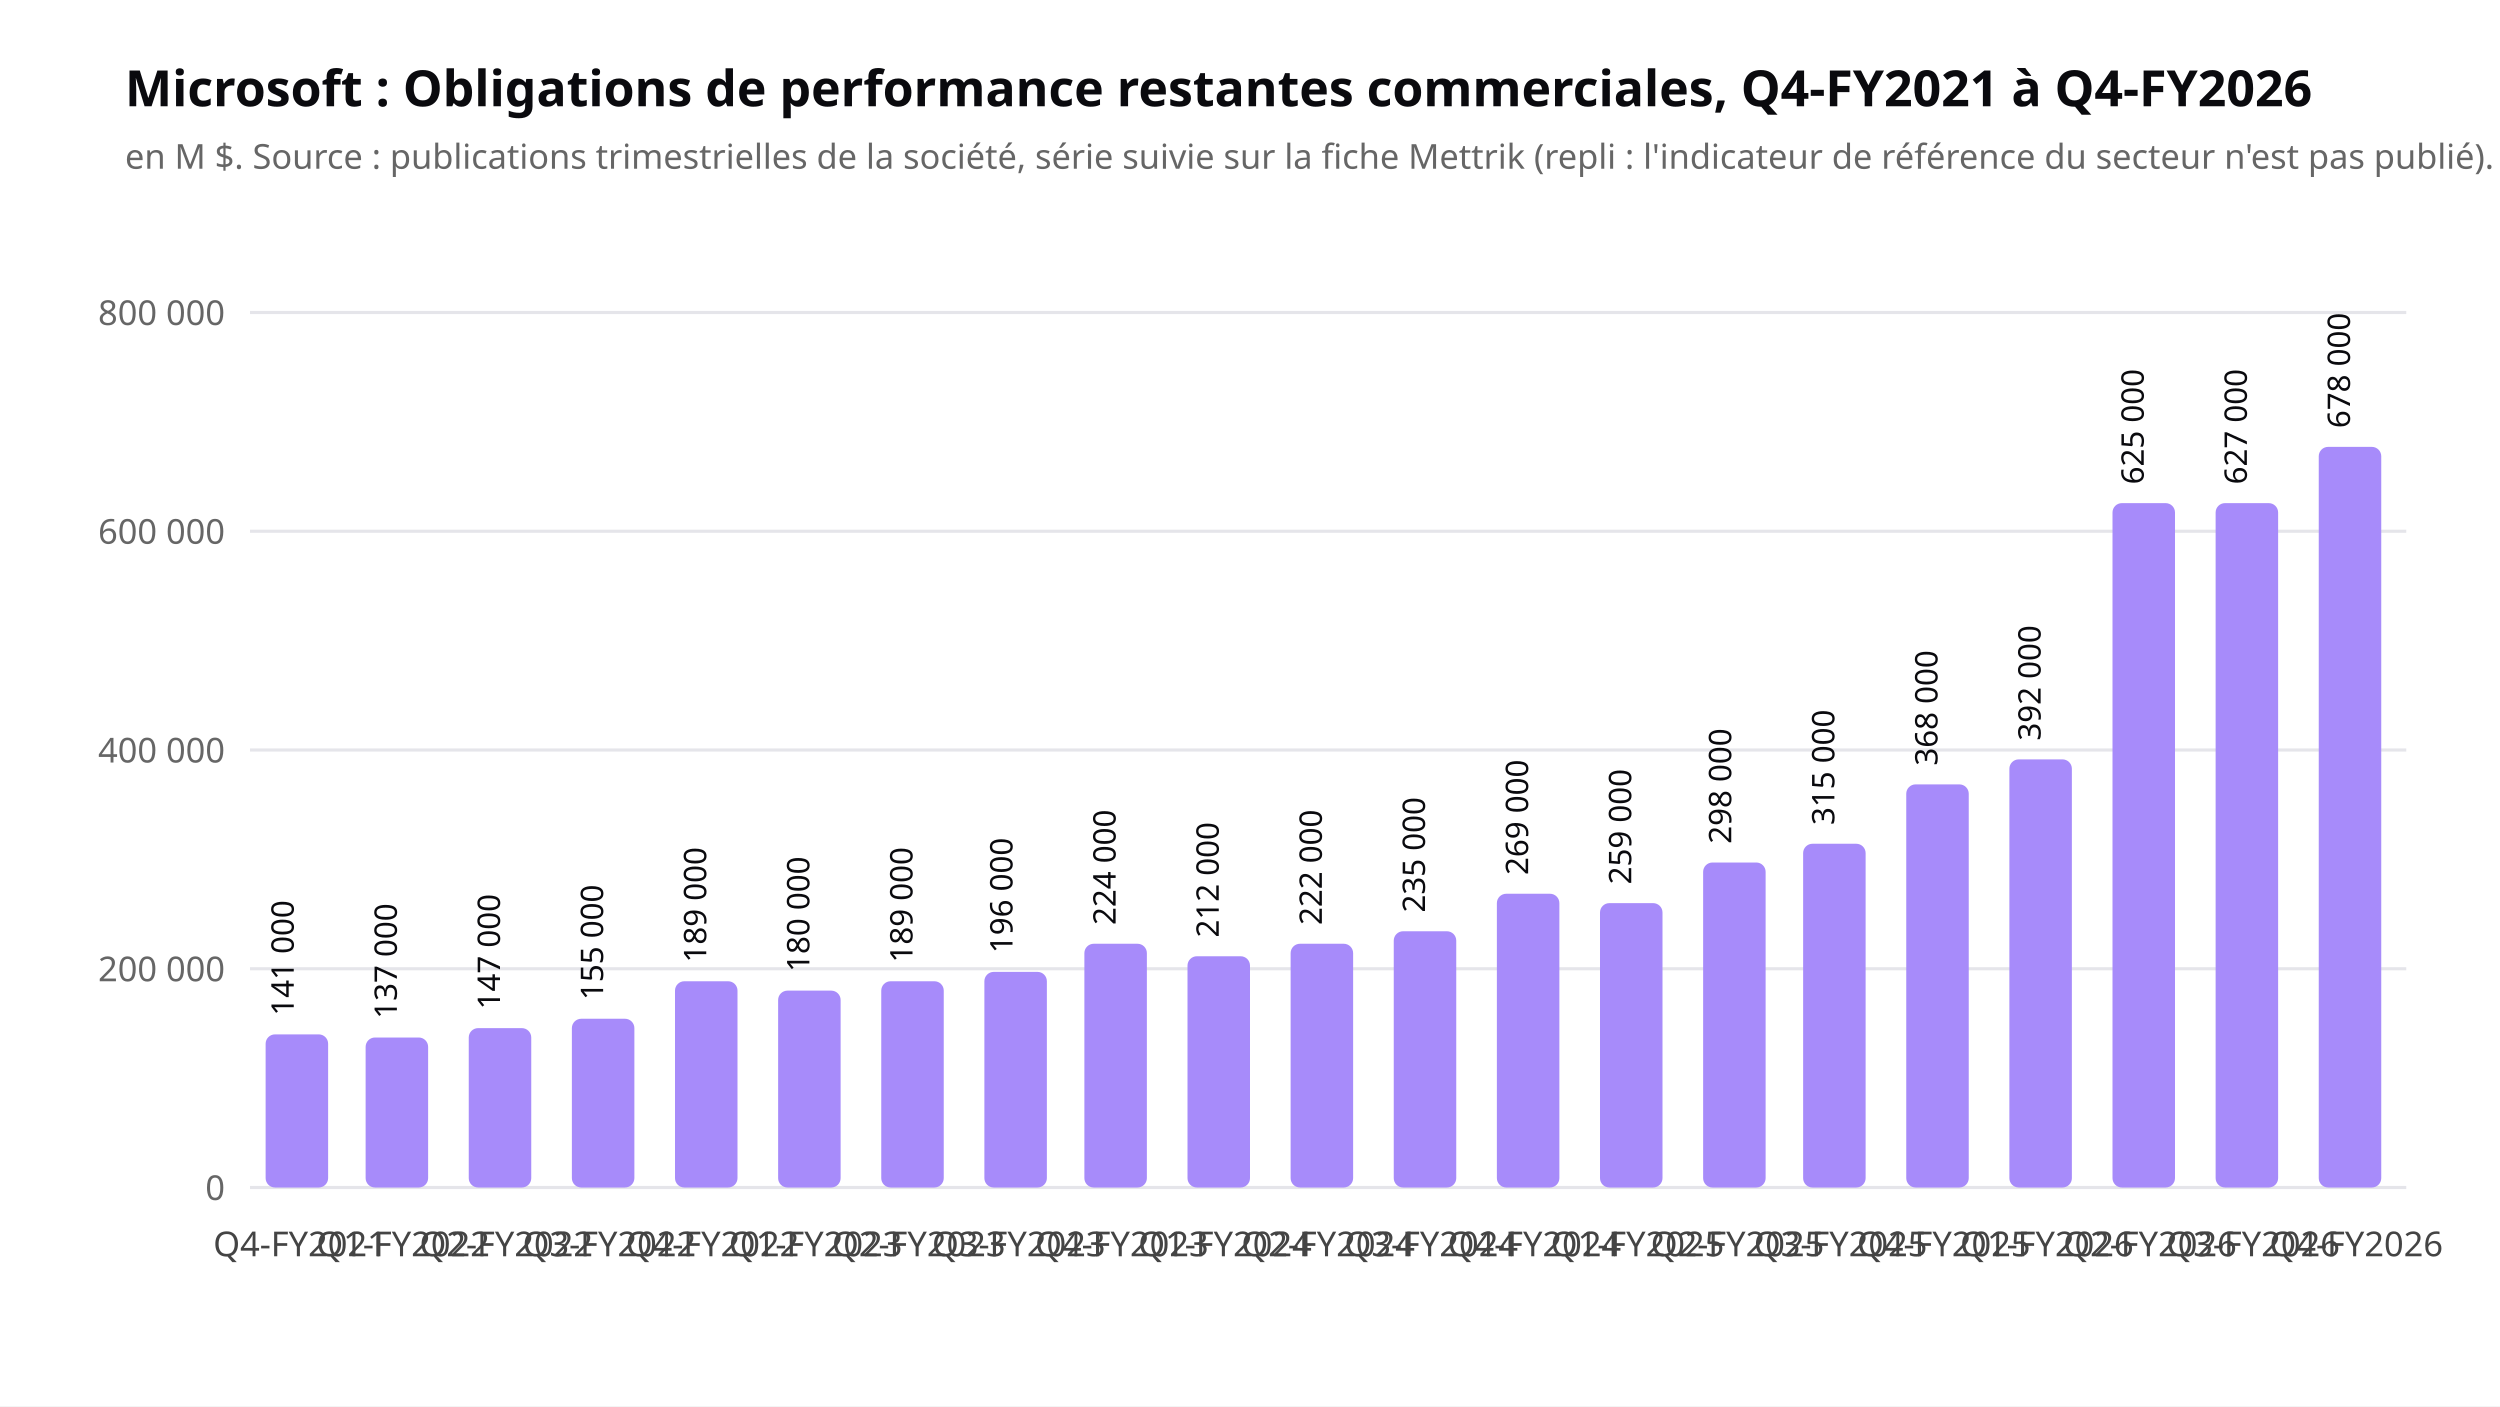
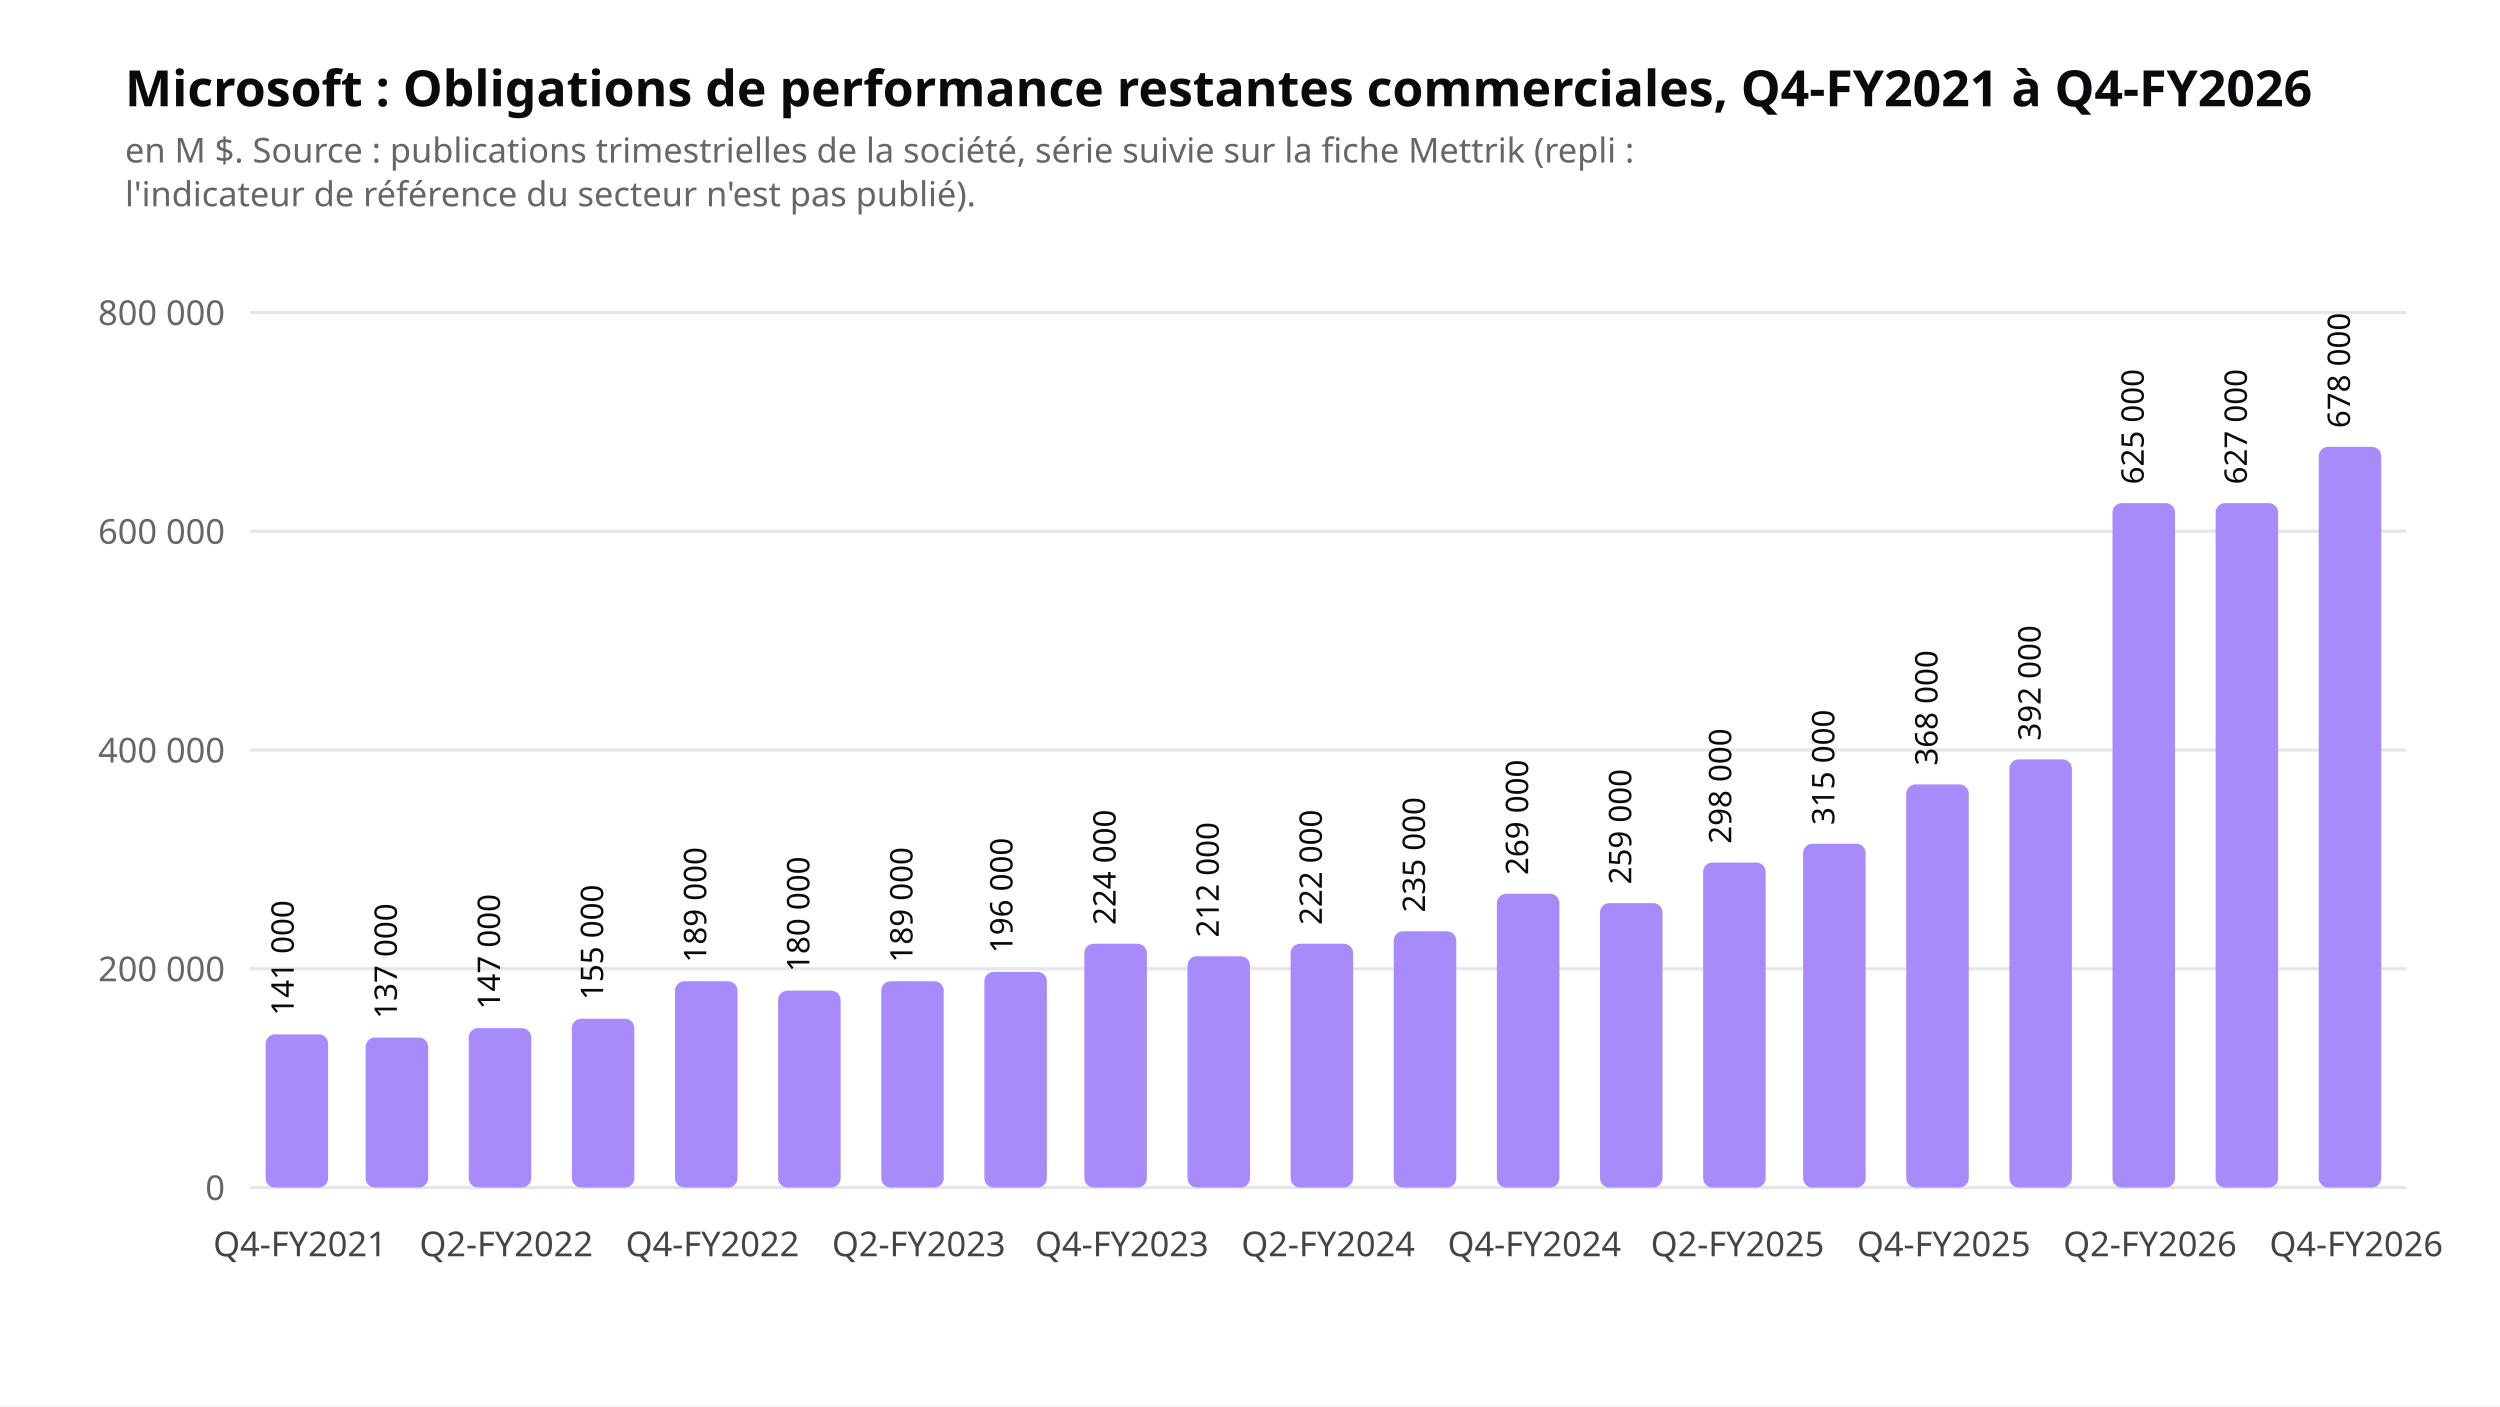
<svg xmlns="http://www.w3.org/2000/svg" viewBox="0 0 800 450" font-family="ui-sans-serif, system-ui">
  <rect width="800" height="450" fill="#ffffff" />
  <text x="40" y="34" fill="#0a0a0e" font-size="16" font-weight="700">Microsoft : Obligations de performance restantes commerciales, Q4-FY2021 à Q4-FY2026</text>
-   <text x="40" y="54" fill="#666" font-size="11">en M $. Source : publications trimestrielles de la société, série suivie sur la fiche Mettrik (repli : l'indicateur de référence du secteur n'est pas publié).</text>
+   <text x="40" y="52" fill="#666" font-size="11">en M $. Source : publications trimestrielles de la société, série suivie sur la fiche Mettrik (repli :</text>
+   <text x="40" y="66" fill="#666" font-size="11">l'indicateur de référence du secteur n'est pas publié).</text>
  <line x1="80" y1="380" x2="770" y2="380" stroke="#e5e5ea" stroke-width="1" />
  <text x="72" y="384" text-anchor="end" fill="#666" font-size="11" font-family="ui-monospace">0</text>
  <line x1="80" y1="310" x2="770" y2="310" stroke="#e5e5ea" stroke-width="1" />
  <text x="72" y="314" text-anchor="end" fill="#666" font-size="11" font-family="ui-monospace">200 000</text>
  <line x1="80" y1="240" x2="770" y2="240" stroke="#e5e5ea" stroke-width="1" />
  <text x="72" y="244" text-anchor="end" fill="#666" font-size="11" font-family="ui-monospace">400 000</text>
  <line x1="80" y1="170" x2="770" y2="170" stroke="#e5e5ea" stroke-width="1" />
  <text x="72" y="174" text-anchor="end" fill="#666" font-size="11" font-family="ui-monospace">600 000</text>
  <line x1="80" y1="100" x2="770" y2="100" stroke="#e5e5ea" stroke-width="1" />
  <text x="72" y="104" text-anchor="end" fill="#666" font-size="11" font-family="ui-monospace">800 000</text>
  <rect x="85" y="331" width="20" height="49" fill="#a78bfa" rx="3" />
  <text x="94" y="325" text-anchor="start" fill="#0a0a0e" font-size="10" font-family="ui-monospace" transform="rotate(-90 94 325)">141 000</text>
  <text x="96" y="402" text-anchor="middle" fill="#444" font-size="11">Q4-FY2021</text>
  <rect x="117" y="332" width="20" height="48" fill="#a78bfa" rx="3" />
  <text x="127" y="326" text-anchor="start" fill="#0a0a0e" font-size="10" font-family="ui-monospace" transform="rotate(-90 127 326)">137 000</text>
-   <text x="129" y="402" text-anchor="middle" fill="#444" font-size="11">Q1-FY2022</text>
  <rect x="150" y="329" width="20" height="51" fill="#a78bfa" rx="3" />
  <text x="160" y="323" text-anchor="start" fill="#0a0a0e" font-size="10" font-family="ui-monospace" transform="rotate(-90 160 323)">147 000</text>
  <text x="162" y="402" text-anchor="middle" fill="#444" font-size="11">Q2-FY2022</text>
  <rect x="183" y="326" width="20" height="54" fill="#a78bfa" rx="3" />
  <text x="193" y="320" text-anchor="start" fill="#0a0a0e" font-size="10" font-family="ui-monospace" transform="rotate(-90 193 320)">155 000</text>
-   <text x="195" y="402" text-anchor="middle" fill="#444" font-size="11">Q3-FY2022</text>
  <rect x="216" y="314" width="20" height="66" fill="#a78bfa" rx="3" />
  <text x="226" y="308" text-anchor="start" fill="#0a0a0e" font-size="10" font-family="ui-monospace" transform="rotate(-90 226 308)">189 000</text>
  <text x="228" y="402" text-anchor="middle" fill="#444" font-size="11">Q4-FY2022</text>
  <rect x="249" y="317" width="20" height="63" fill="#a78bfa" rx="3" />
  <text x="259" y="311" text-anchor="start" fill="#0a0a0e" font-size="10" font-family="ui-monospace" transform="rotate(-90 259 311)">180 000</text>
-   <text x="261" y="402" text-anchor="middle" fill="#444" font-size="11">Q1-FY2023</text>
  <rect x="282" y="314" width="20" height="66" fill="#a78bfa" rx="3" />
  <text x="292" y="308" text-anchor="start" fill="#0a0a0e" font-size="10" font-family="ui-monospace" transform="rotate(-90 292 308)">189 000</text>
  <text x="294" y="402" text-anchor="middle" fill="#444" font-size="11">Q2-FY2023</text>
  <rect x="315" y="311" width="20" height="69" fill="#a78bfa" rx="3" />
  <text x="324" y="305" text-anchor="start" fill="#0a0a0e" font-size="10" font-family="ui-monospace" transform="rotate(-90 324 305)">196 000</text>
-   <text x="326" y="402" text-anchor="middle" fill="#444" font-size="11">Q3-FY2023</text>
  <rect x="347" y="302" width="20" height="78" fill="#a78bfa" rx="3" />
  <text x="357" y="296" text-anchor="start" fill="#0a0a0e" font-size="10" font-family="ui-monospace" transform="rotate(-90 357 296)">224 000</text>
  <text x="359" y="402" text-anchor="middle" fill="#444" font-size="11">Q4-FY2023</text>
  <rect x="380" y="306" width="20" height="74" fill="#a78bfa" rx="3" />
  <text x="390" y="300" text-anchor="start" fill="#0a0a0e" font-size="10" font-family="ui-monospace" transform="rotate(-90 390 300)">212 000</text>
-   <text x="392" y="402" text-anchor="middle" fill="#444" font-size="11">Q1-FY2024</text>
  <rect x="413" y="302" width="20" height="78" fill="#a78bfa" rx="3" />
  <text x="423" y="296" text-anchor="start" fill="#0a0a0e" font-size="10" font-family="ui-monospace" transform="rotate(-90 423 296)">222 000</text>
  <text x="425" y="402" text-anchor="middle" fill="#444" font-size="11">Q2-FY2024</text>
  <rect x="446" y="298" width="20" height="82" fill="#a78bfa" rx="3" />
  <text x="456" y="292" text-anchor="start" fill="#0a0a0e" font-size="10" font-family="ui-monospace" transform="rotate(-90 456 292)">235 000</text>
-   <text x="458" y="402" text-anchor="middle" fill="#444" font-size="11">Q3-FY2024</text>
  <rect x="479" y="286" width="20" height="94" fill="#a78bfa" rx="3" />
  <text x="489" y="280" text-anchor="start" fill="#0a0a0e" font-size="10" font-family="ui-monospace" transform="rotate(-90 489 280)">269 000</text>
  <text x="491" y="402" text-anchor="middle" fill="#444" font-size="11">Q4-FY2024</text>
  <rect x="512" y="289" width="20" height="91" fill="#a78bfa" rx="3" />
  <text x="522" y="283" text-anchor="start" fill="#0a0a0e" font-size="10" font-family="ui-monospace" transform="rotate(-90 522 283)">259 000</text>
-   <text x="524" y="402" text-anchor="middle" fill="#444" font-size="11">Q1-FY2025</text>
  <rect x="545" y="276" width="20" height="104" fill="#a78bfa" rx="3" />
  <text x="554" y="270" text-anchor="start" fill="#0a0a0e" font-size="10" font-family="ui-monospace" transform="rotate(-90 554 270)">298 000</text>
  <text x="556" y="402" text-anchor="middle" fill="#444" font-size="11">Q2-FY2025</text>
  <rect x="577" y="270" width="20" height="110" fill="#a78bfa" rx="3" />
  <text x="587" y="264" text-anchor="start" fill="#0a0a0e" font-size="10" font-family="ui-monospace" transform="rotate(-90 587 264)">315 000</text>
-   <text x="589" y="402" text-anchor="middle" fill="#444" font-size="11">Q3-FY2025</text>
  <rect x="610" y="251" width="20" height="129" fill="#a78bfa" rx="3" />
  <text x="620" y="245" text-anchor="start" fill="#0a0a0e" font-size="10" font-family="ui-monospace" transform="rotate(-90 620 245)">368 000</text>
  <text x="622" y="402" text-anchor="middle" fill="#444" font-size="11">Q4-FY2025</text>
  <rect x="643" y="243" width="20" height="137" fill="#a78bfa" rx="3" />
  <text x="653" y="237" text-anchor="start" fill="#0a0a0e" font-size="10" font-family="ui-monospace" transform="rotate(-90 653 237)">392 000</text>
-   <text x="655" y="402" text-anchor="middle" fill="#444" font-size="11">Q1-FY2026</text>
  <rect x="676" y="161" width="20" height="219" fill="#a78bfa" rx="3" />
  <text x="686" y="155" text-anchor="start" fill="#0a0a0e" font-size="10" font-family="ui-monospace" transform="rotate(-90 686 155)">625 000</text>
  <text x="688" y="402" text-anchor="middle" fill="#444" font-size="11">Q2-FY2026</text>
  <rect x="709" y="161" width="20" height="219" fill="#a78bfa" rx="3" />
  <text x="719" y="155" text-anchor="start" fill="#0a0a0e" font-size="10" font-family="ui-monospace" transform="rotate(-90 719 155)">627 000</text>
-   <text x="721" y="402" text-anchor="middle" fill="#444" font-size="11">Q3-FY2026</text>
  <rect x="742" y="143" width="20" height="237" fill="#a78bfa" rx="3" />
  <text x="752" y="137" text-anchor="start" fill="#0a0a0e" font-size="10" font-family="ui-monospace" transform="rotate(-90 752 137)">678 000</text>
  <text x="754" y="402" text-anchor="middle" fill="#444" font-size="11">Q4-FY2026</text>
</svg>
